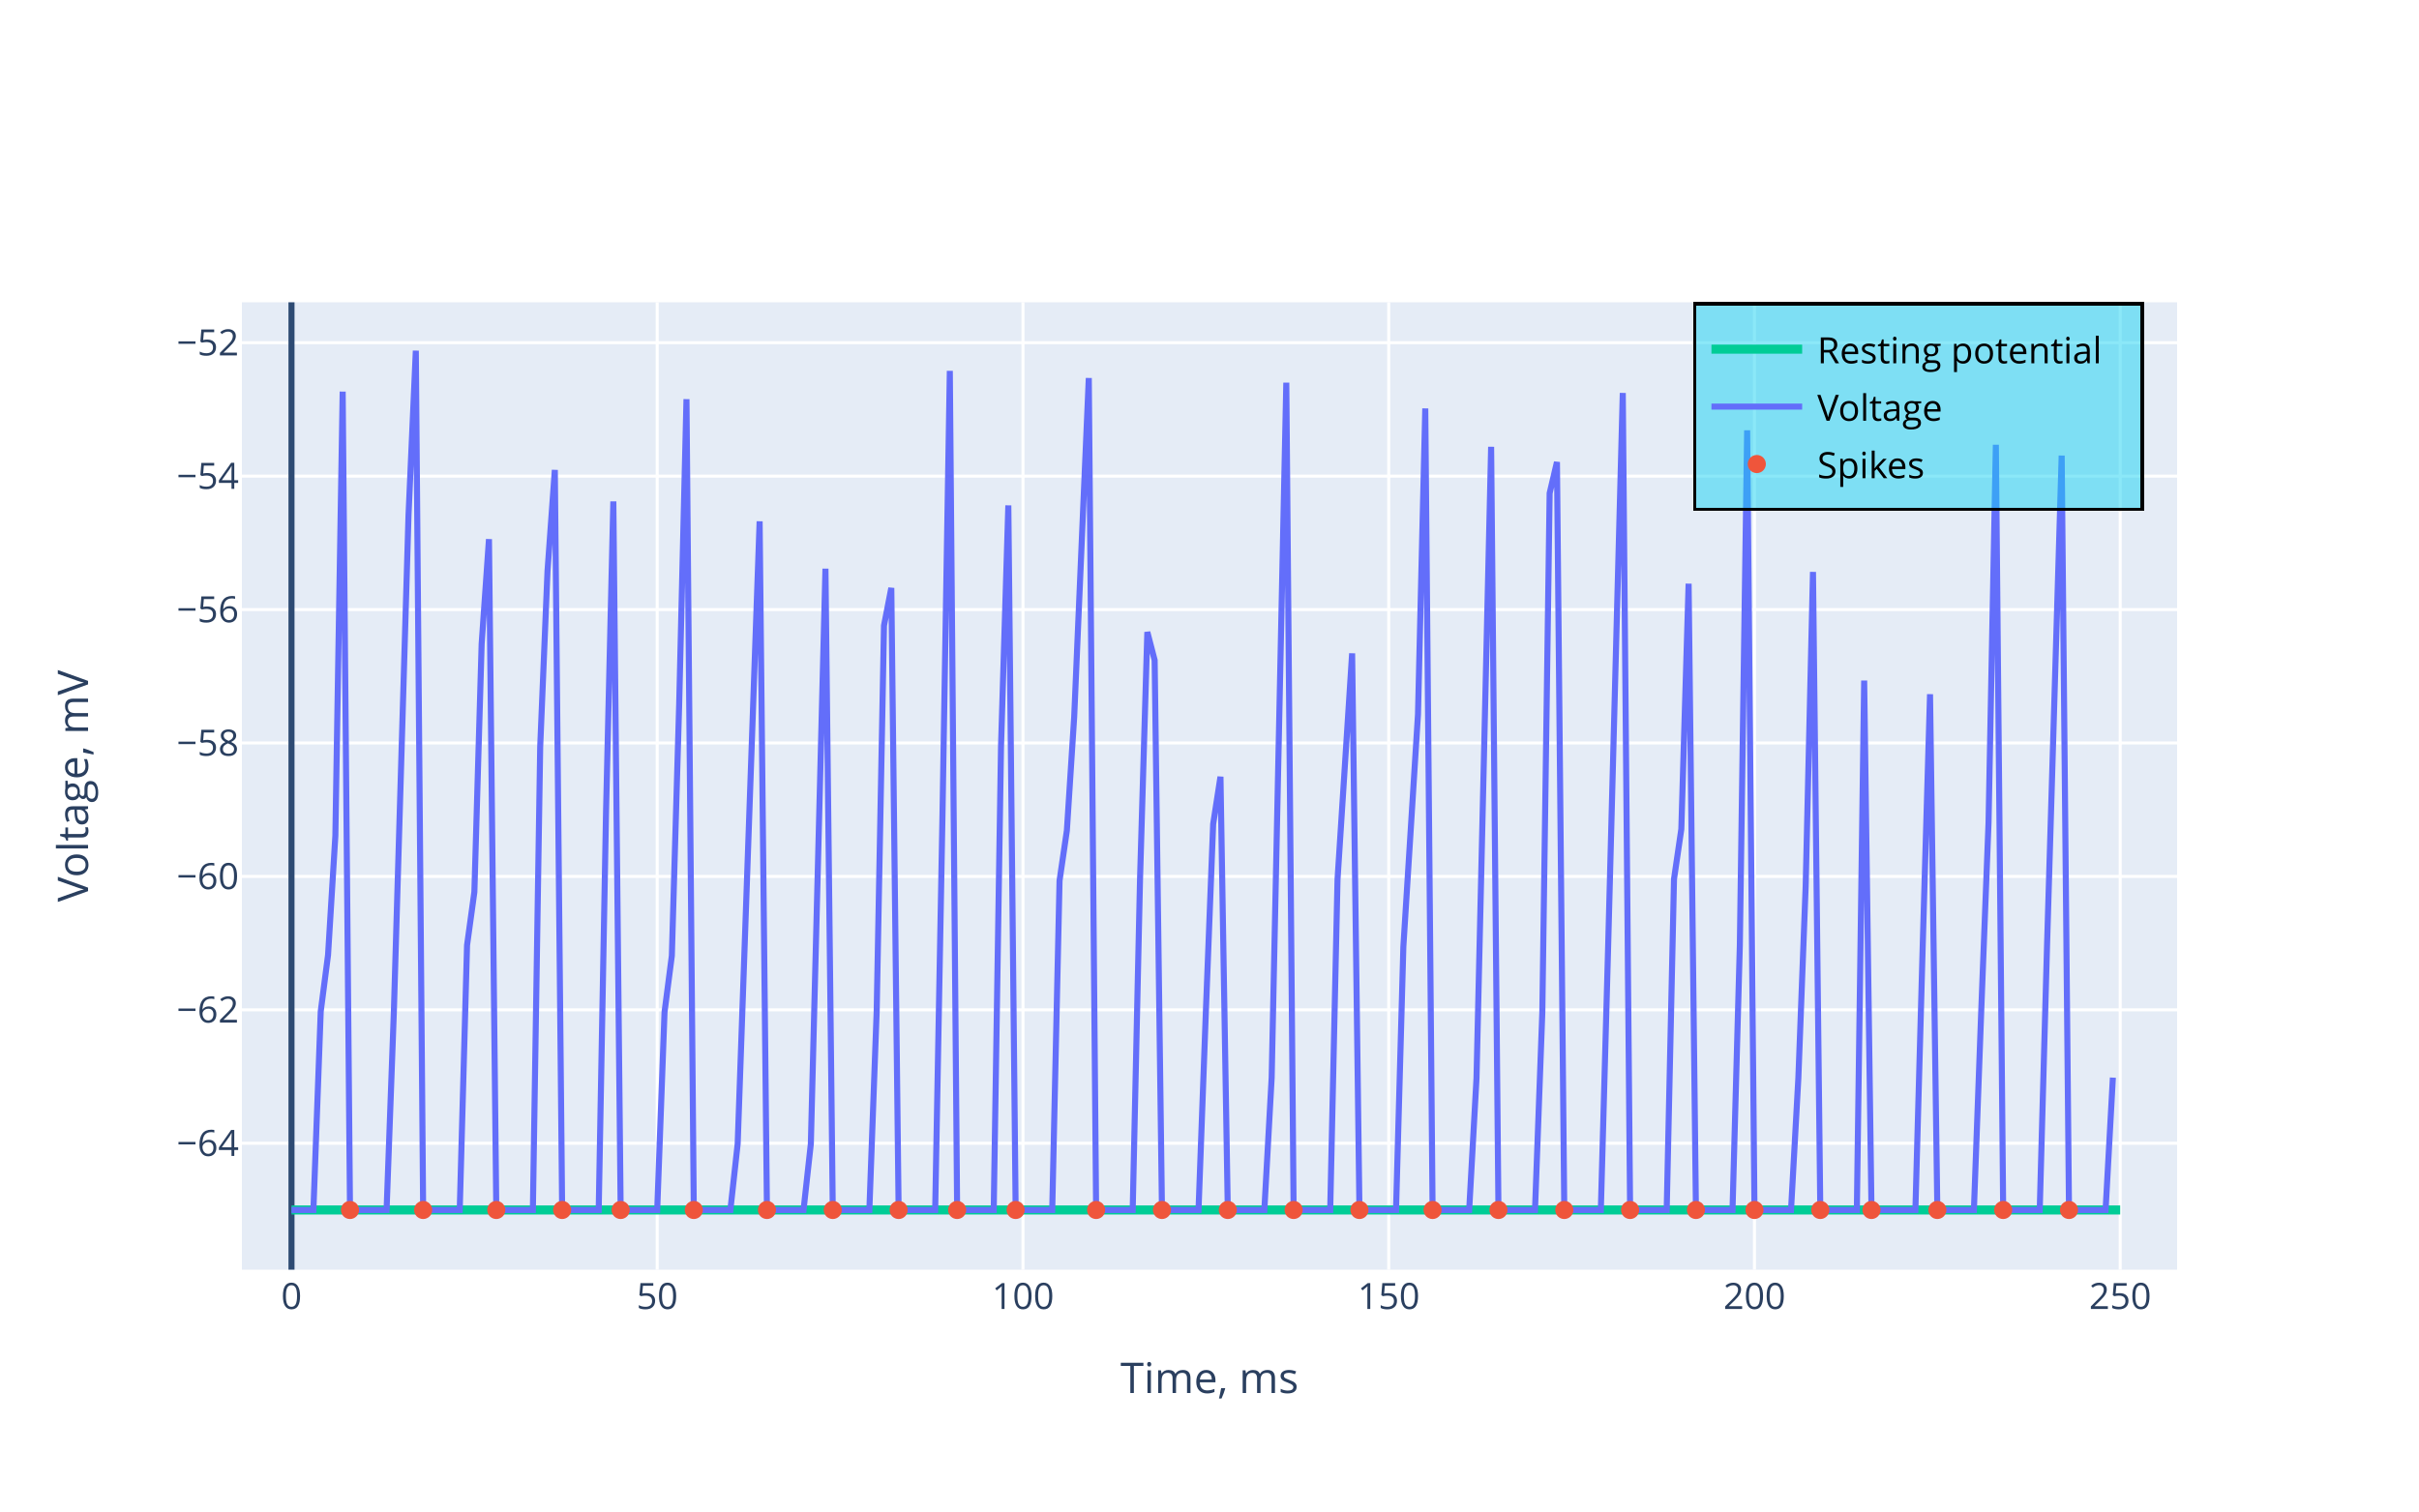
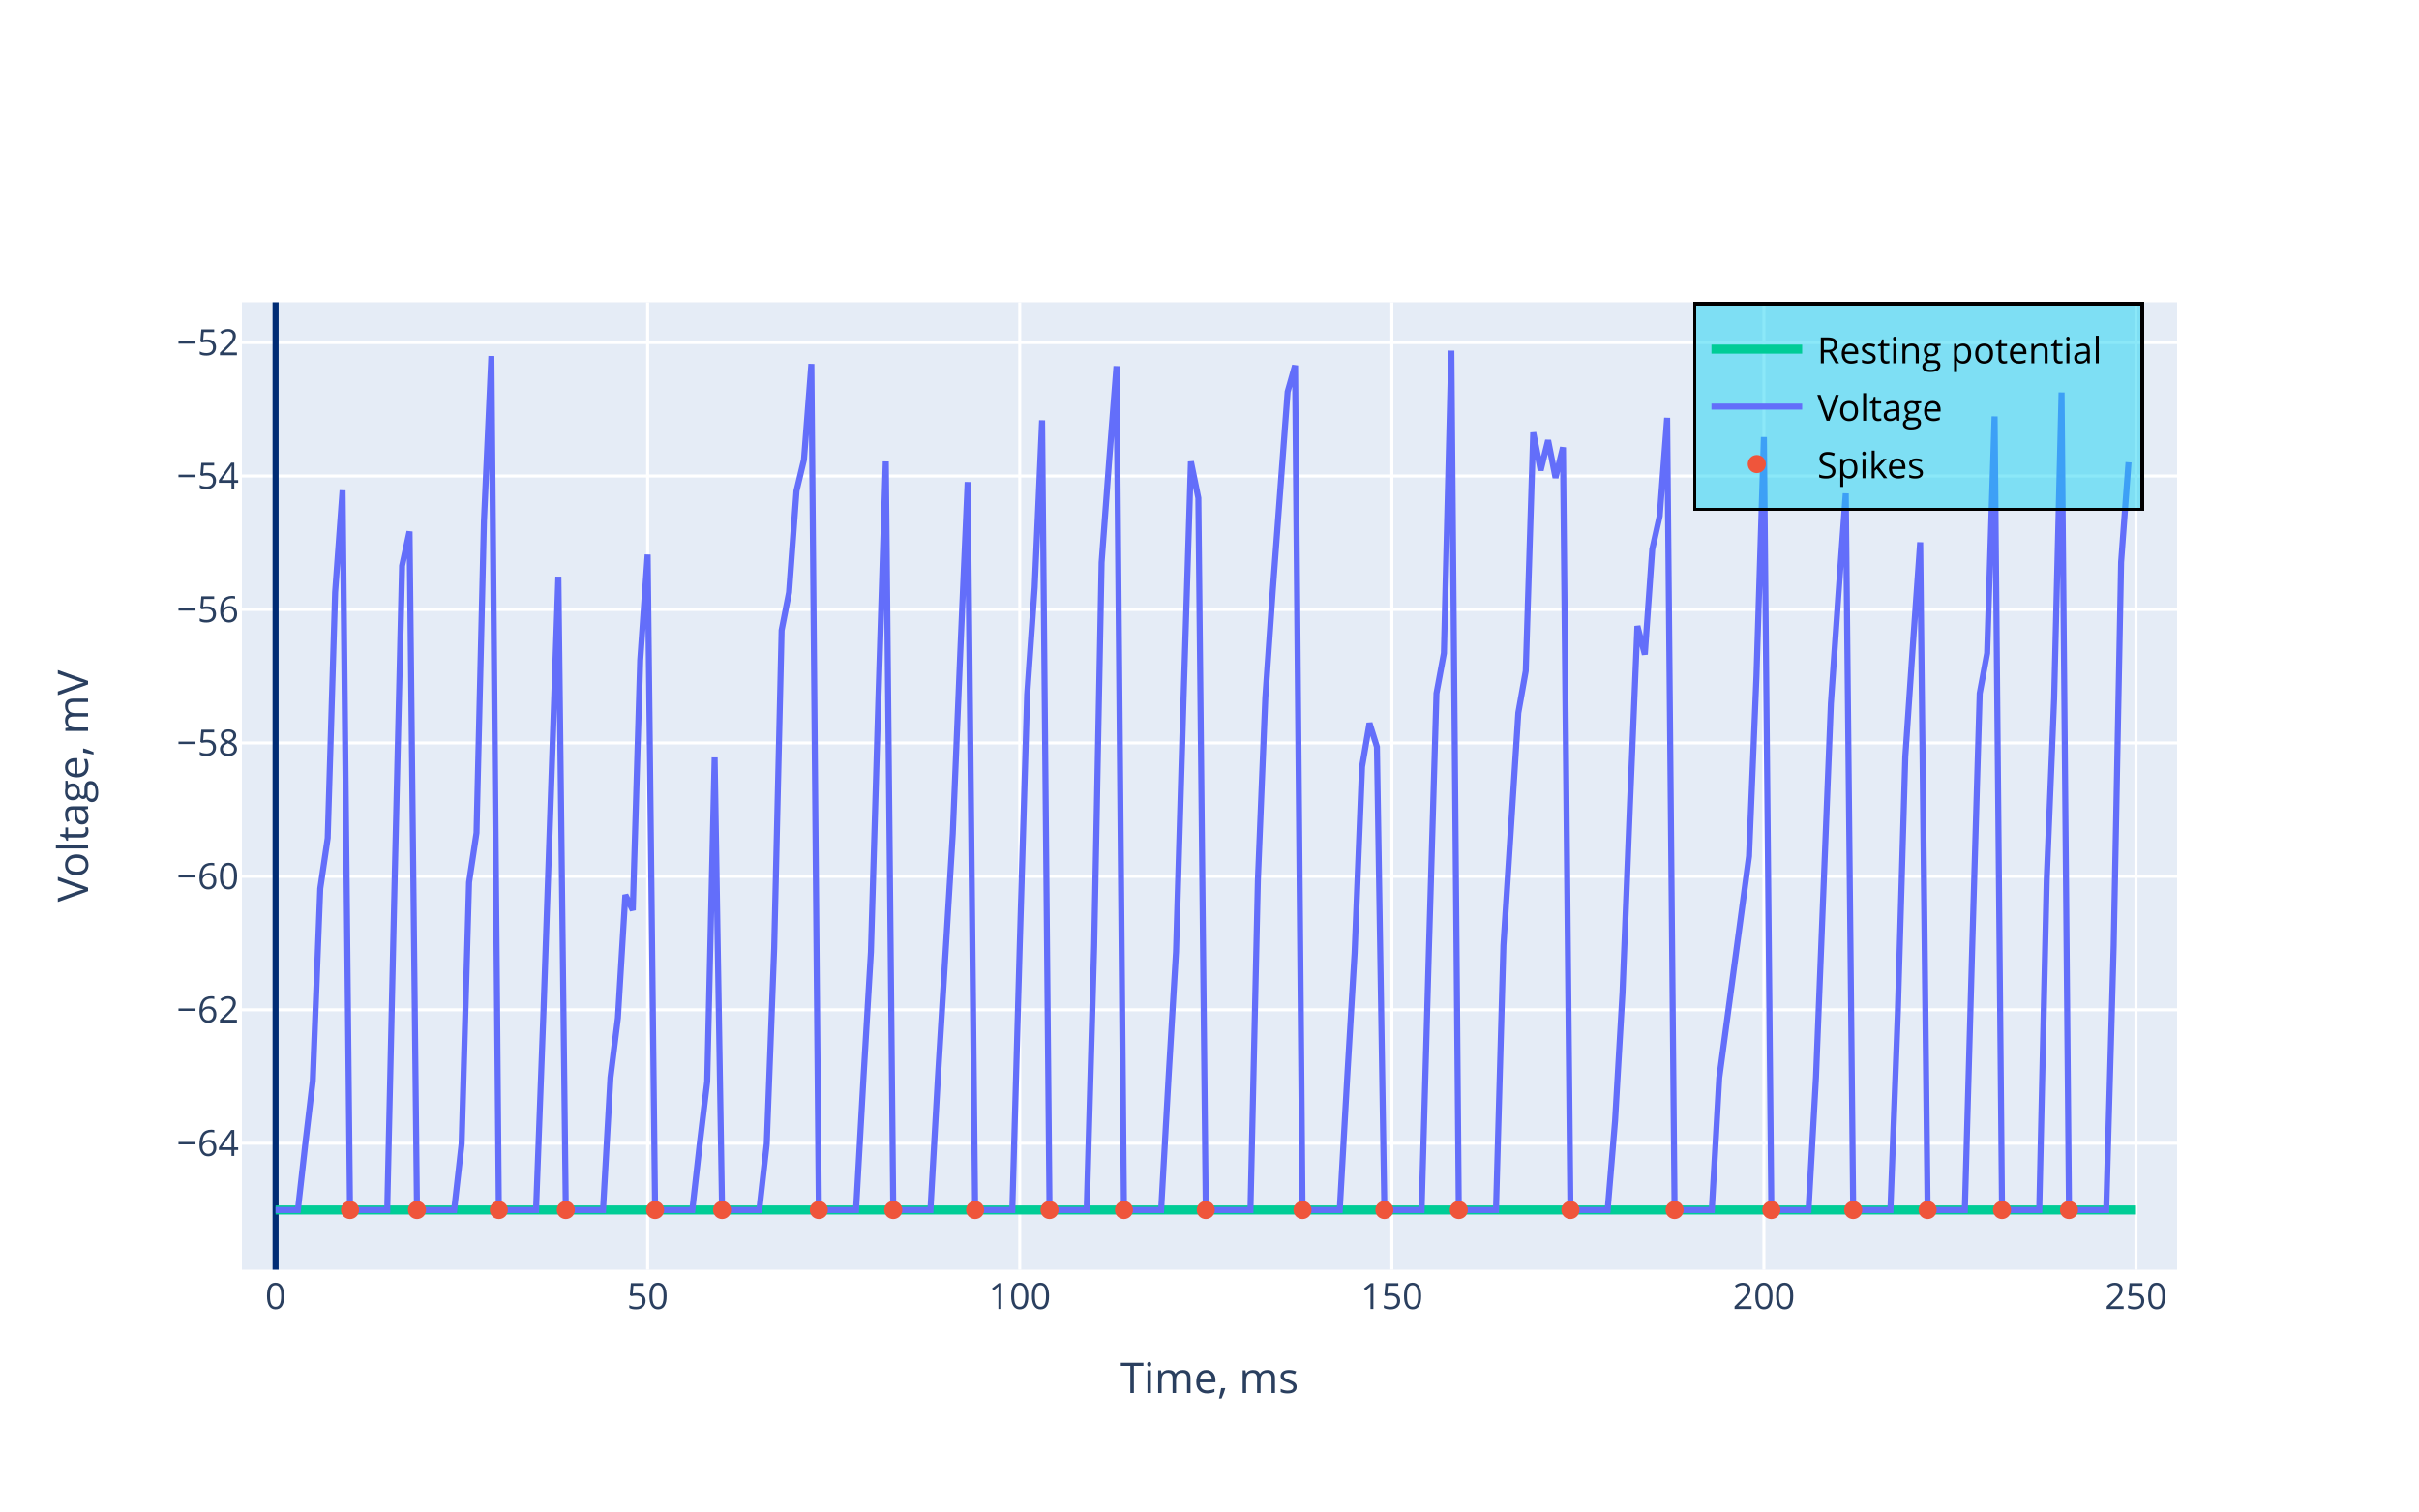
<svg xmlns="http://www.w3.org/2000/svg" class="main-svg" width="800" height="500" style="" viewBox="0 0 800 500">
  <rect x="0" y="0" width="800" height="500" style="fill: rgb(255, 255, 255); fill-opacity: 1;" />
-   <defs id="defs-ee73a1">
+   <defs id="defs-fdbb93">
    <g class="clips">
-       <clipPath id="clipee73a1xyplot" class="plotclip">
+       <clipPath id="clipfdbb93xyplot" class="plotclip">
        <rect width="640" height="320" />
      </clipPath>
-       <clipPath class="axesclip" id="clipee73a1x">
+       <clipPath class="axesclip" id="clipfdbb93x">
        <rect x="80" y="0" width="640" height="500" />
      </clipPath>
-       <clipPath class="axesclip" id="clipee73a1y">
+       <clipPath class="axesclip" id="clipfdbb93y">
        <rect x="0" y="100" width="800" height="320" />
      </clipPath>
-       <clipPath class="axesclip" id="clipee73a1xy">
+       <clipPath class="axesclip" id="clipfdbb93xy">
        <rect x="80" y="100" width="640" height="320" />
      </clipPath>
    </g>
    <g class="gradients" />
  </defs>
  <g class="bglayer">
    <rect class="bg" x="80" y="100" width="640" height="320" style="fill: rgb(229, 236, 246); fill-opacity: 1; stroke-width: 0;" />
  </g>
  <g class="layer-below">
    <g class="imagelayer" />
    <g class="shapelayer" />
  </g>
  <g class="cartesianlayer">
    <g class="subplot xy">
      <g class="layer-subplot">
        <g class="shapelayer" />
        <g class="imagelayer" />
      </g>
      <g class="gridlayer">
        <g class="x">
-           <path class="xgrid crisp" transform="translate(217.35,0)" d="M0,100v320" style="stroke: rgb(255, 255, 255); stroke-opacity: 1; stroke-width: 1px;" />
-           <path class="xgrid crisp" transform="translate(338.31,0)" d="M0,100v320" style="stroke: rgb(255, 255, 255); stroke-opacity: 1; stroke-width: 1px;" />
-           <path class="xgrid crisp" transform="translate(459.27,0)" d="M0,100v320" style="stroke: rgb(255, 255, 255); stroke-opacity: 1; stroke-width: 1px;" />
-           <path class="xgrid crisp" transform="translate(580.23,0)" d="M0,100v320" style="stroke: rgb(255, 255, 255); stroke-opacity: 1; stroke-width: 1px;" />
-           <path class="xgrid crisp" transform="translate(701.18,0)" d="M0,100v320" style="stroke: rgb(255, 255, 255); stroke-opacity: 1; stroke-width: 1px;" />
+           <path class="xgrid crisp" transform="translate(214.19,0)" d="M0,100v320" style="stroke: rgb(255, 255, 255); stroke-opacity: 1; stroke-width: 1px;" />
+           <path class="xgrid crisp" transform="translate(337.24,0)" d="M0,100v320" style="stroke: rgb(255, 255, 255); stroke-opacity: 1; stroke-width: 1px;" />
+           <path class="xgrid crisp" transform="translate(460.3,0)" d="M0,100v320" style="stroke: rgb(255, 255, 255); stroke-opacity: 1; stroke-width: 1px;" />
+           <path class="xgrid crisp" transform="translate(583.35,0)" d="M0,100v320" style="stroke: rgb(255, 255, 255); stroke-opacity: 1; stroke-width: 1px;" />
+           <path class="xgrid crisp" transform="translate(706.4,0)" d="M0,100v320" style="stroke: rgb(255, 255, 255); stroke-opacity: 1; stroke-width: 1px;" />
        </g>
        <g class="y">
          <path class="ygrid crisp" transform="translate(0,378.18)" d="M80,0h640" style="stroke: rgb(255, 255, 255); stroke-opacity: 1; stroke-width: 1px;" />
-           <path class="ygrid crisp" transform="translate(0,334.05)" d="M80,0h640" style="stroke: rgb(255, 255, 255); stroke-opacity: 1; stroke-width: 1px;" />
-           <path class="ygrid crisp" transform="translate(0,289.91)" d="M80,0h640" style="stroke: rgb(255, 255, 255); stroke-opacity: 1; stroke-width: 1px;" />
-           <path class="ygrid crisp" transform="translate(0,245.77)" d="M80,0h640" style="stroke: rgb(255, 255, 255); stroke-opacity: 1; stroke-width: 1px;" />
-           <path class="ygrid crisp" transform="translate(0,201.64)" d="M80,0h640" style="stroke: rgb(255, 255, 255); stroke-opacity: 1; stroke-width: 1px;" />
-           <path class="ygrid crisp" transform="translate(0,157.5)" d="M80,0h640" style="stroke: rgb(255, 255, 255); stroke-opacity: 1; stroke-width: 1px;" />
-           <path class="ygrid crisp" transform="translate(0,113.36)" d="M80,0h640" style="stroke: rgb(255, 255, 255); stroke-opacity: 1; stroke-width: 1px;" />
+           <path class="ygrid crisp" transform="translate(0,334.03)" d="M80,0h640" style="stroke: rgb(255, 255, 255); stroke-opacity: 1; stroke-width: 1px;" />
+           <path class="ygrid crisp" transform="translate(0,289.89)" d="M80,0h640" style="stroke: rgb(255, 255, 255); stroke-opacity: 1; stroke-width: 1px;" />
+           <path class="ygrid crisp" transform="translate(0,245.75)" d="M80,0h640" style="stroke: rgb(255, 255, 255); stroke-opacity: 1; stroke-width: 1px;" />
+           <path class="ygrid crisp" transform="translate(0,201.6)" d="M80,0h640" style="stroke: rgb(255, 255, 255); stroke-opacity: 1; stroke-width: 1px;" />
+           <path class="ygrid crisp" transform="translate(0,157.46)" d="M80,0h640" style="stroke: rgb(255, 255, 255); stroke-opacity: 1; stroke-width: 1px;" />
+           <path class="ygrid crisp" transform="translate(0,113.32)" d="M80,0h640" style="stroke: rgb(255, 255, 255); stroke-opacity: 1; stroke-width: 1px;" />
        </g>
      </g>
      <g class="zerolinelayer">
-         <path class="xzl zl crisp" transform="translate(96.4,0)" d="M0,100v320" style="stroke: rgb(46, 75, 115); stroke-opacity: 1; stroke-width: 2px;" />
+         <path class="xzl zl crisp" transform="translate(91.14,0)" d="M0,100v320" style="stroke: rgb(0, 44, 117); stroke-opacity: 1; stroke-width: 2px;" />
      </g>
      <path class="xlines-below" />
      <path class="ylines-below" />
      <g class="overlines-below" />
      <g class="xaxislayer-below" />
      <g class="yaxislayer-below" />
      <g class="overaxes-below" />
-       <g class="plot" transform="translate(80, 100)" clip-path="url('#clipee73a1xyplot')">
+       <g class="plot" transform="translate(80, 100)" clip-path="url('#clipfdbb93xyplot')">
        <g class="scatterlayer mlayer">
-           <g class="trace scatter trace1aacc60c-46f0-4ff7-a05c-959d903c5d66" style="stroke-miterlimit: 2; opacity: 1;">
+           <g class="trace scatter trace0b7b9756-6a3b-45e0-a275-cda5da3c0eb3" style="stroke-miterlimit: 2; opacity: 1;">
            <g class="fills" />
            <g class="errorbars" />
            <g class="lines">
-               <path class="js-line" d="M16.4,300.25L621.18,300.25" style="vector-effect: non-scaling-stroke; fill: none; stroke: rgb(0, 204, 150); stroke-opacity: 1; stroke-width: 3px; opacity: 1;" />
+               <path class="js-line" d="M11.14,300.25L626.4,300.25" style="vector-effect: non-scaling-stroke; fill: none; stroke: rgb(0, 204, 150); stroke-opacity: 1; stroke-width: 3px; opacity: 1;" />
            </g>
            <g class="points" />
            <g class="text" />
          </g>
-           <g class="trace scatter trace7c05cce0-8222-4cb8-ab54-c8e8aa248146" style="stroke-miterlimit: 2; opacity: 1;">
+           <g class="trace scatter trace4dea738e-9487-4d4b-bfd1-151cd78e9931" style="stroke-miterlimit: 2; opacity: 1;">
            <g class="fills" />
            <g class="errorbars" />
            <g class="lines">
-               <path class="js-line" d="M16.4,300.25L23.65,300.25L26.07,234.58L28.49,215.9L30.91,176.48L33.33,29.54L35.75,300.25L47.85,300.25L50.26,234.57L55.1,70.47L57.52,16L59.94,300.25L62.36,300.25L72.04,300.25L74.46,212.69L76.88,195.07L79.29,113L81.71,78.35L84.13,300.25L96.23,300.25L98.65,147.13L101.07,88.92L103.49,55.45L105.91,300.25L108.32,300.25L118,300.25L120.42,168.91L122.84,65.86L125.26,300.25L137.35,300.25L139.77,234.83L142.19,216.13L144.61,133.09L147.03,32.04L149.45,300.25L161.55,300.25L163.96,278.36L171.22,72.45L173.64,300.25L185.74,300.25L188.16,278.36L192.99,88.11L195.41,300.25L207.51,300.25L209.93,234.58L212.35,106.94L214.77,94.48L217.19,300.25L219.61,300.25L229.28,300.25L231.7,169.27L234.12,22.68L236.54,300.25L248.64,300.25L251.05,147.01L253.47,67.18L255.89,300.25L267.99,300.25L270.41,191.31L272.83,174.73L275.25,137.18L280.08,25.05L282.5,300.25L294.6,300.25L297.02,191.04L299.44,109.07L301.86,118.39L304.28,300.25L306.69,300.25L316.37,300.25L318.79,234.83L321.21,172.6L323.63,156.94L326.05,300.25L328.47,300.25L338.14,300.25L340.56,256.47L345.4,26.59L347.82,300.25L359.92,300.25L362.34,190.91L367.17,116.13L369.59,300.25L381.69,300.25L384.11,213.2L388.95,136.31L391.36,35.11L393.78,300.25L396.2,300.25L405.88,300.25L408.3,256.72L413.14,47.8L415.56,300.25L427.65,300.25L430.07,234.83L432.49,63.15L434.91,52.83L437.33,300.25L439.75,300.25L449.42,300.25L451.84,212.94L456.68,29.99L459.1,300.25L471.2,300.25L473.62,190.8L476.04,174.25L478.45,93.08L480.87,300.25L483.29,300.25L492.97,300.25L495.39,212.69L497.81,42.34L500.23,300.25L512.32,300.25L514.74,256.72L517.16,193.17L519.58,89.19L522,300.25L524.42,300.25L534.09,300.25L536.51,125.13L538.93,300.25L541.35,300.25L553.45,300.25L555.87,212.94L558.29,129.64L560.71,300.25L572.8,300.25L575.22,234.58L577.64,172.12L580.06,47.13L582.48,300.25L584.9,300.25L594.57,300.25L596.99,212.69L601.83,50.71L604.25,300.25L616.35,300.25L618.76,256.47" style="vector-effect: non-scaling-stroke; fill: none; stroke: rgb(99, 110, 250); stroke-opacity: 1; stroke-width: 2px; opacity: 1;" />
+               <path class="js-line" d="M11.14,300.25L18.52,300.25L20.98,278.36L23.44,257.53L25.91,193.93L28.37,177.23L30.83,95.91L33.29,62.2L35.75,300.25L48.06,300.25L50.52,191.03L52.98,87.14L55.44,75.81L57.9,300.25L60.36,300.25L70.2,300.25L72.67,278.36L75.13,191.85L77.59,175.49L80.05,72.36L82.51,17.79L84.97,300.25L87.43,300.25L97.28,300.25L99.74,234.57L104.66,90.76L107.12,300.25L119.43,300.25L121.89,256.46L124.35,236.71L126.81,196.02L129.27,201.1L131.73,118.36L134.19,83.45L136.65,300.25L148.96,300.25L151.42,278.36L153.88,257.78L156.34,150.55L158.8,300.25L161.26,300.25L171.11,300.25L173.57,278.36L176.03,213.74L178.49,108.49L180.95,95.95L183.41,62.38L185.87,52.09L188.33,20.4L190.8,300.25L193.26,300.25L203.1,300.25L205.56,256.57L208.02,214.92L210.48,131.76L212.94,52.65L215.41,300.25L227.71,300.25L230.17,256.58L235.09,175.78L237.56,116.16L240.02,59.46L242.48,300.25L254.78,300.25L257.24,212.84L259.7,129.79L262.17,94.31L264.63,39.04L267.09,300.25L279.39,300.25L281.85,212.93L284.31,86.08L286.78,52.74L289.24,21.13L291.7,300.25L304,300.25L306.46,256.46L308.93,214.81L311.39,131.66L313.85,52.67L316.31,64.75L318.77,300.25L321.23,300.25L333.54,300.25L336,191.15L338.46,130.79L340.92,95.27L345.84,29.59L348.3,20.89L350.76,300.25L353.22,300.25L363.07,300.25L365.53,256.63L367.99,215.22L370.45,153.69L372.91,139.19L375.37,147.05L377.83,300.25L380.3,300.25L390.14,300.25L392.6,212.68L395.06,129.37L397.52,116.07L399.98,16L402.44,300.25L414.75,300.25L417.21,212.67L422.13,135.81L424.59,121.94L427.06,43.06L429.52,55.6L431.98,45.64L434.44,58.06L436.9,47.98L439.36,300.25L451.67,300.25L454.13,270.75L456.59,228.4L459.05,166.22L461.51,107.08L463.97,116.5L466.43,81.68L468.89,70.7L471.35,38.22L473.81,300.25L486.12,300.25L488.58,256.57L498.43,183.26L500.89,123.54L503.35,44.58L505.81,300.25L518.11,300.25L520.57,256.46L525.5,132.72L527.96,97.1L530.42,63.22L532.88,300.25L545.19,300.25L547.65,234.57L550.11,150.31L552.57,114.1L555.03,79.39L557.49,300.25L569.8,300.25L572.26,212.68L574.72,129.38L577.18,116.07L579.64,37.76L582.1,300.25L594.41,300.25L596.87,191.15L599.33,131.04L601.79,29.82L604.25,300.25L606.71,300.25L616.56,300.25L619.02,212.93L621.48,85.99L623.94,52.91" style="vector-effect: non-scaling-stroke; fill: none; stroke: rgb(99, 110, 250); stroke-opacity: 1; stroke-width: 2px; opacity: 1;" />
            </g>
            <g class="points" />
            <g class="text" />
          </g>
-           <g class="trace scatter trace1734accd-51f2-407d-a3d0-cf6378fe0af5" style="stroke-miterlimit: 2; opacity: 1;">
+           <g class="trace scatter trace2dc5a9ee-b10d-4828-a8f7-bf69f225e887" style="stroke-miterlimit: 2; opacity: 1;">
            <g class="fills" />
            <g class="errorbars" />
            <g class="lines" />
            <g class="points">
              <path class="point" transform="translate(35.75,300.25)" d="M3,0A3,3 0 1,1 0,-3A3,3 0 0,1 3,0Z" style="opacity: 1; stroke-width: 0px; fill: rgb(239, 85, 59); fill-opacity: 1;" />
-               <path class="point" transform="translate(59.94,300.25)" d="M3,0A3,3 0 1,1 0,-3A3,3 0 0,1 3,0Z" style="opacity: 1; stroke-width: 0px; fill: rgb(239, 85, 59); fill-opacity: 1;" />
-               <path class="point" transform="translate(84.13,300.25)" d="M3,0A3,3 0 1,1 0,-3A3,3 0 0,1 3,0Z" style="opacity: 1; stroke-width: 0px; fill: rgb(239, 85, 59); fill-opacity: 1;" />
-               <path class="point" transform="translate(105.91,300.25)" d="M3,0A3,3 0 1,1 0,-3A3,3 0 0,1 3,0Z" style="opacity: 1; stroke-width: 0px; fill: rgb(239, 85, 59); fill-opacity: 1;" />
-               <path class="point" transform="translate(125.26,300.25)" d="M3,0A3,3 0 1,1 0,-3A3,3 0 0,1 3,0Z" style="opacity: 1; stroke-width: 0px; fill: rgb(239, 85, 59); fill-opacity: 1;" />
-               <path class="point" transform="translate(149.45,300.25)" d="M3,0A3,3 0 1,1 0,-3A3,3 0 0,1 3,0Z" style="opacity: 1; stroke-width: 0px; fill: rgb(239, 85, 59); fill-opacity: 1;" />
-               <path class="point" transform="translate(173.64,300.25)" d="M3,0A3,3 0 1,1 0,-3A3,3 0 0,1 3,0Z" style="opacity: 1; stroke-width: 0px; fill: rgb(239, 85, 59); fill-opacity: 1;" />
-               <path class="point" transform="translate(195.41,300.25)" d="M3,0A3,3 0 1,1 0,-3A3,3 0 0,1 3,0Z" style="opacity: 1; stroke-width: 0px; fill: rgb(239, 85, 59); fill-opacity: 1;" />
-               <path class="point" transform="translate(217.19,300.25)" d="M3,0A3,3 0 1,1 0,-3A3,3 0 0,1 3,0Z" style="opacity: 1; stroke-width: 0px; fill: rgb(239, 85, 59); fill-opacity: 1;" />
-               <path class="point" transform="translate(236.54,300.25)" d="M3,0A3,3 0 1,1 0,-3A3,3 0 0,1 3,0Z" style="opacity: 1; stroke-width: 0px; fill: rgb(239, 85, 59); fill-opacity: 1;" />
-               <path class="point" transform="translate(255.89,300.25)" d="M3,0A3,3 0 1,1 0,-3A3,3 0 0,1 3,0Z" style="opacity: 1; stroke-width: 0px; fill: rgb(239, 85, 59); fill-opacity: 1;" />
-               <path class="point" transform="translate(282.5,300.25)" d="M3,0A3,3 0 1,1 0,-3A3,3 0 0,1 3,0Z" style="opacity: 1; stroke-width: 0px; fill: rgb(239, 85, 59); fill-opacity: 1;" />
-               <path class="point" transform="translate(304.28,300.25)" d="M3,0A3,3 0 1,1 0,-3A3,3 0 0,1 3,0Z" style="opacity: 1; stroke-width: 0px; fill: rgb(239, 85, 59); fill-opacity: 1;" />
-               <path class="point" transform="translate(326.05,300.25)" d="M3,0A3,3 0 1,1 0,-3A3,3 0 0,1 3,0Z" style="opacity: 1; stroke-width: 0px; fill: rgb(239, 85, 59); fill-opacity: 1;" />
-               <path class="point" transform="translate(347.82,300.25)" d="M3,0A3,3 0 1,1 0,-3A3,3 0 0,1 3,0Z" style="opacity: 1; stroke-width: 0px; fill: rgb(239, 85, 59); fill-opacity: 1;" />
-               <path class="point" transform="translate(369.59,300.25)" d="M3,0A3,3 0 1,1 0,-3A3,3 0 0,1 3,0Z" style="opacity: 1; stroke-width: 0px; fill: rgb(239, 85, 59); fill-opacity: 1;" />
-               <path class="point" transform="translate(393.78,300.25)" d="M3,0A3,3 0 1,1 0,-3A3,3 0 0,1 3,0Z" style="opacity: 1; stroke-width: 0px; fill: rgb(239, 85, 59); fill-opacity: 1;" />
-               <path class="point" transform="translate(415.56,300.25)" d="M3,0A3,3 0 1,1 0,-3A3,3 0 0,1 3,0Z" style="opacity: 1; stroke-width: 0px; fill: rgb(239, 85, 59); fill-opacity: 1;" />
-               <path class="point" transform="translate(437.33,300.25)" d="M3,0A3,3 0 1,1 0,-3A3,3 0 0,1 3,0Z" style="opacity: 1; stroke-width: 0px; fill: rgb(239, 85, 59); fill-opacity: 1;" />
-               <path class="point" transform="translate(459.1,300.25)" d="M3,0A3,3 0 1,1 0,-3A3,3 0 0,1 3,0Z" style="opacity: 1; stroke-width: 0px; fill: rgb(239, 85, 59); fill-opacity: 1;" />
-               <path class="point" transform="translate(480.87,300.25)" d="M3,0A3,3 0 1,1 0,-3A3,3 0 0,1 3,0Z" style="opacity: 1; stroke-width: 0px; fill: rgb(239, 85, 59); fill-opacity: 1;" />
-               <path class="point" transform="translate(500.23,300.25)" d="M3,0A3,3 0 1,1 0,-3A3,3 0 0,1 3,0Z" style="opacity: 1; stroke-width: 0px; fill: rgb(239, 85, 59); fill-opacity: 1;" />
-               <path class="point" transform="translate(522,300.25)" d="M3,0A3,3 0 1,1 0,-3A3,3 0 0,1 3,0Z" style="opacity: 1; stroke-width: 0px; fill: rgb(239, 85, 59); fill-opacity: 1;" />
-               <path class="point" transform="translate(538.93,300.25)" d="M3,0A3,3 0 1,1 0,-3A3,3 0 0,1 3,0Z" style="opacity: 1; stroke-width: 0px; fill: rgb(239, 85, 59); fill-opacity: 1;" />
-               <path class="point" transform="translate(560.71,300.25)" d="M3,0A3,3 0 1,1 0,-3A3,3 0 0,1 3,0Z" style="opacity: 1; stroke-width: 0px; fill: rgb(239, 85, 59); fill-opacity: 1;" />
-               <path class="point" transform="translate(582.48,300.25)" d="M3,0A3,3 0 1,1 0,-3A3,3 0 0,1 3,0Z" style="opacity: 1; stroke-width: 0px; fill: rgb(239, 85, 59); fill-opacity: 1;" />
+               <path class="point" transform="translate(57.9,300.25)" d="M3,0A3,3 0 1,1 0,-3A3,3 0 0,1 3,0Z" style="opacity: 1; stroke-width: 0px; fill: rgb(239, 85, 59); fill-opacity: 1;" />
+               <path class="point" transform="translate(84.97,300.25)" d="M3,0A3,3 0 1,1 0,-3A3,3 0 0,1 3,0Z" style="opacity: 1; stroke-width: 0px; fill: rgb(239, 85, 59); fill-opacity: 1;" />
+               <path class="point" transform="translate(107.12,300.25)" d="M3,0A3,3 0 1,1 0,-3A3,3 0 0,1 3,0Z" style="opacity: 1; stroke-width: 0px; fill: rgb(239, 85, 59); fill-opacity: 1;" />
+               <path class="point" transform="translate(136.65,300.25)" d="M3,0A3,3 0 1,1 0,-3A3,3 0 0,1 3,0Z" style="opacity: 1; stroke-width: 0px; fill: rgb(239, 85, 59); fill-opacity: 1;" />
+               <path class="point" transform="translate(158.8,300.25)" d="M3,0A3,3 0 1,1 0,-3A3,3 0 0,1 3,0Z" style="opacity: 1; stroke-width: 0px; fill: rgb(239, 85, 59); fill-opacity: 1;" />
+               <path class="point" transform="translate(190.8,300.25)" d="M3,0A3,3 0 1,1 0,-3A3,3 0 0,1 3,0Z" style="opacity: 1; stroke-width: 0px; fill: rgb(239, 85, 59); fill-opacity: 1;" />
+               <path class="point" transform="translate(215.41,300.25)" d="M3,0A3,3 0 1,1 0,-3A3,3 0 0,1 3,0Z" style="opacity: 1; stroke-width: 0px; fill: rgb(239, 85, 59); fill-opacity: 1;" />
+               <path class="point" transform="translate(242.48,300.25)" d="M3,0A3,3 0 1,1 0,-3A3,3 0 0,1 3,0Z" style="opacity: 1; stroke-width: 0px; fill: rgb(239, 85, 59); fill-opacity: 1;" />
+               <path class="point" transform="translate(267.09,300.25)" d="M3,0A3,3 0 1,1 0,-3A3,3 0 0,1 3,0Z" style="opacity: 1; stroke-width: 0px; fill: rgb(239, 85, 59); fill-opacity: 1;" />
+               <path class="point" transform="translate(291.7,300.25)" d="M3,0A3,3 0 1,1 0,-3A3,3 0 0,1 3,0Z" style="opacity: 1; stroke-width: 0px; fill: rgb(239, 85, 59); fill-opacity: 1;" />
+               <path class="point" transform="translate(318.77,300.25)" d="M3,0A3,3 0 1,1 0,-3A3,3 0 0,1 3,0Z" style="opacity: 1; stroke-width: 0px; fill: rgb(239, 85, 59); fill-opacity: 1;" />
+               <path class="point" transform="translate(350.76,300.25)" d="M3,0A3,3 0 1,1 0,-3A3,3 0 0,1 3,0Z" style="opacity: 1; stroke-width: 0px; fill: rgb(239, 85, 59); fill-opacity: 1;" />
+               <path class="point" transform="translate(377.83,300.25)" d="M3,0A3,3 0 1,1 0,-3A3,3 0 0,1 3,0Z" style="opacity: 1; stroke-width: 0px; fill: rgb(239, 85, 59); fill-opacity: 1;" />
+               <path class="point" transform="translate(402.44,300.25)" d="M3,0A3,3 0 1,1 0,-3A3,3 0 0,1 3,0Z" style="opacity: 1; stroke-width: 0px; fill: rgb(239, 85, 59); fill-opacity: 1;" />
+               <path class="point" transform="translate(439.36,300.25)" d="M3,0A3,3 0 1,1 0,-3A3,3 0 0,1 3,0Z" style="opacity: 1; stroke-width: 0px; fill: rgb(239, 85, 59); fill-opacity: 1;" />
+               <path class="point" transform="translate(473.81,300.25)" d="M3,0A3,3 0 1,1 0,-3A3,3 0 0,1 3,0Z" style="opacity: 1; stroke-width: 0px; fill: rgb(239, 85, 59); fill-opacity: 1;" />
+               <path class="point" transform="translate(505.81,300.25)" d="M3,0A3,3 0 1,1 0,-3A3,3 0 0,1 3,0Z" style="opacity: 1; stroke-width: 0px; fill: rgb(239, 85, 59); fill-opacity: 1;" />
+               <path class="point" transform="translate(532.88,300.25)" d="M3,0A3,3 0 1,1 0,-3A3,3 0 0,1 3,0Z" style="opacity: 1; stroke-width: 0px; fill: rgb(239, 85, 59); fill-opacity: 1;" />
+               <path class="point" transform="translate(557.49,300.25)" d="M3,0A3,3 0 1,1 0,-3A3,3 0 0,1 3,0Z" style="opacity: 1; stroke-width: 0px; fill: rgb(239, 85, 59); fill-opacity: 1;" />
+               <path class="point" transform="translate(582.1,300.25)" d="M3,0A3,3 0 1,1 0,-3A3,3 0 0,1 3,0Z" style="opacity: 1; stroke-width: 0px; fill: rgb(239, 85, 59); fill-opacity: 1;" />
              <path class="point" transform="translate(604.25,300.25)" d="M3,0A3,3 0 1,1 0,-3A3,3 0 0,1 3,0Z" style="opacity: 1; stroke-width: 0px; fill: rgb(239, 85, 59); fill-opacity: 1;" />
            </g>
            <g class="text" />
          </g>
        </g>
      </g>
      <g class="overplot" />
      <path class="xlines-above crisp" d="M0,0" style="fill: none;" />
      <path class="ylines-above crisp" d="M0,0" style="fill: none;" />
      <g class="overlines-above" />
      <g class="xaxislayer-above">
        <g class="xtick">
-           <text text-anchor="middle" x="0" y="433" transform="translate(96.4,0)" style="font-family: 'Open Sans', verdana, arial, sans-serif; font-size: 12px; fill: rgb(42, 63, 95); fill-opacity: 1; white-space: pre;">0</text>
-         </g>
-         <g class="xtick">
-           <text text-anchor="middle" x="0" y="433" transform="translate(217.35,0)" style="font-family: 'Open Sans', verdana, arial, sans-serif; font-size: 12px; fill: rgb(42, 63, 95); fill-opacity: 1; white-space: pre;">50</text>
-         </g>
-         <g class="xtick">
-           <text text-anchor="middle" x="0" y="433" transform="translate(338.31,0)" style="font-family: 'Open Sans', verdana, arial, sans-serif; font-size: 12px; fill: rgb(42, 63, 95); fill-opacity: 1; white-space: pre;">100</text>
-         </g>
-         <g class="xtick">
-           <text text-anchor="middle" x="0" y="433" transform="translate(459.27,0)" style="font-family: 'Open Sans', verdana, arial, sans-serif; font-size: 12px; fill: rgb(42, 63, 95); fill-opacity: 1; white-space: pre;">150</text>
-         </g>
-         <g class="xtick">
-           <text text-anchor="middle" x="0" y="433" transform="translate(580.23,0)" style="font-family: 'Open Sans', verdana, arial, sans-serif; font-size: 12px; fill: rgb(42, 63, 95); fill-opacity: 1; white-space: pre;">200</text>
-         </g>
-         <g class="xtick">
-           <text text-anchor="middle" x="0" y="433" transform="translate(701.18,0)" style="font-family: 'Open Sans', verdana, arial, sans-serif; font-size: 12px; fill: rgb(42, 63, 95); fill-opacity: 1; white-space: pre;">250</text>
+           <text text-anchor="middle" x="0" y="433" transform="translate(91.14,0)" style="font-family: 'Open Sans', verdana, arial, sans-serif; font-size: 12px; fill: rgb(42, 63, 95); fill-opacity: 1; white-space: pre;">0</text>
+         </g>
+         <g class="xtick">
+           <text text-anchor="middle" x="0" y="433" transform="translate(214.19,0)" style="font-family: 'Open Sans', verdana, arial, sans-serif; font-size: 12px; fill: rgb(42, 63, 95); fill-opacity: 1; white-space: pre;">50</text>
+         </g>
+         <g class="xtick">
+           <text text-anchor="middle" x="0" y="433" transform="translate(337.24,0)" style="font-family: 'Open Sans', verdana, arial, sans-serif; font-size: 12px; fill: rgb(42, 63, 95); fill-opacity: 1; white-space: pre;">100</text>
+         </g>
+         <g class="xtick">
+           <text text-anchor="middle" x="0" y="433" transform="translate(460.3,0)" style="font-family: 'Open Sans', verdana, arial, sans-serif; font-size: 12px; fill: rgb(42, 63, 95); fill-opacity: 1; white-space: pre;">150</text>
+         </g>
+         <g class="xtick">
+           <text text-anchor="middle" x="0" y="433" transform="translate(583.35,0)" style="font-family: 'Open Sans', verdana, arial, sans-serif; font-size: 12px; fill: rgb(42, 63, 95); fill-opacity: 1; white-space: pre;">200</text>
+         </g>
+         <g class="xtick">
+           <text text-anchor="middle" x="0" y="433" transform="translate(706.4,0)" style="font-family: 'Open Sans', verdana, arial, sans-serif; font-size: 12px; fill: rgb(42, 63, 95); fill-opacity: 1; white-space: pre;">250</text>
        </g>
      </g>
      <g class="yaxislayer-above">
        <g class="ytick">
          <text text-anchor="end" x="79" y="4.2" transform="translate(0,378.18)" style="font-family: 'Open Sans', verdana, arial, sans-serif; font-size: 12px; fill: rgb(42, 63, 95); fill-opacity: 1; white-space: pre;">−64</text>
        </g>
        <g class="ytick">
-           <text text-anchor="end" x="79" y="4.2" transform="translate(0,334.05)" style="font-family: 'Open Sans', verdana, arial, sans-serif; font-size: 12px; fill: rgb(42, 63, 95); fill-opacity: 1; white-space: pre;">−62</text>
-         </g>
-         <g class="ytick">
-           <text text-anchor="end" x="79" y="4.2" transform="translate(0,289.91)" style="font-family: 'Open Sans', verdana, arial, sans-serif; font-size: 12px; fill: rgb(42, 63, 95); fill-opacity: 1; white-space: pre;">−60</text>
-         </g>
-         <g class="ytick">
-           <text text-anchor="end" x="79" y="4.2" transform="translate(0,245.77)" style="font-family: 'Open Sans', verdana, arial, sans-serif; font-size: 12px; fill: rgb(42, 63, 95); fill-opacity: 1; white-space: pre;">−58</text>
-         </g>
-         <g class="ytick">
-           <text text-anchor="end" x="79" y="4.2" transform="translate(0,201.64)" style="font-family: 'Open Sans', verdana, arial, sans-serif; font-size: 12px; fill: rgb(42, 63, 95); fill-opacity: 1; white-space: pre;">−56</text>
-         </g>
-         <g class="ytick">
-           <text text-anchor="end" x="79" y="4.2" transform="translate(0,157.5)" style="font-family: 'Open Sans', verdana, arial, sans-serif; font-size: 12px; fill: rgb(42, 63, 95); fill-opacity: 1; white-space: pre;">−54</text>
-         </g>
-         <g class="ytick">
-           <text text-anchor="end" x="79" y="4.2" transform="translate(0,113.36)" style="font-family: 'Open Sans', verdana, arial, sans-serif; font-size: 12px; fill: rgb(42, 63, 95); fill-opacity: 1; white-space: pre;">−52</text>
+           <text text-anchor="end" x="79" y="4.2" transform="translate(0,334.03)" style="font-family: 'Open Sans', verdana, arial, sans-serif; font-size: 12px; fill: rgb(42, 63, 95); fill-opacity: 1; white-space: pre;">−62</text>
+         </g>
+         <g class="ytick">
+           <text text-anchor="end" x="79" y="4.2" transform="translate(0,289.89)" style="font-family: 'Open Sans', verdana, arial, sans-serif; font-size: 12px; fill: rgb(42, 63, 95); fill-opacity: 1; white-space: pre;">−60</text>
+         </g>
+         <g class="ytick">
+           <text text-anchor="end" x="79" y="4.2" transform="translate(0,245.75)" style="font-family: 'Open Sans', verdana, arial, sans-serif; font-size: 12px; fill: rgb(42, 63, 95); fill-opacity: 1; white-space: pre;">−58</text>
+         </g>
+         <g class="ytick">
+           <text text-anchor="end" x="79" y="4.2" transform="translate(0,201.6)" style="font-family: 'Open Sans', verdana, arial, sans-serif; font-size: 12px; fill: rgb(42, 63, 95); fill-opacity: 1; white-space: pre;">−56</text>
+         </g>
+         <g class="ytick">
+           <text text-anchor="end" x="79" y="4.2" transform="translate(0,157.46)" style="font-family: 'Open Sans', verdana, arial, sans-serif; font-size: 12px; fill: rgb(42, 63, 95); fill-opacity: 1; white-space: pre;">−54</text>
+         </g>
+         <g class="ytick">
+           <text text-anchor="end" x="79" y="4.2" transform="translate(0,113.32)" style="font-family: 'Open Sans', verdana, arial, sans-serif; font-size: 12px; fill: rgb(42, 63, 95); fill-opacity: 1; white-space: pre;">−52</text>
        </g>
      </g>
      <g class="overaxes-above" />
    </g>
  </g>
  <g class="polarlayer" />
  <g class="ternarylayer" />
  <g class="geolayer" />
  <g class="funnelarealayer" />
  <g class="pielayer" />
  <g class="treemaplayer" />
  <g class="sunburstlayer" />
  <g class="glimages" />
-   <defs id="topdefs-ee73a1">
+   <defs id="topdefs-fdbb93">
    <g class="clips" />
-     <clipPath id="legendee73a1">
+     <clipPath id="legendfdbb93">
      <rect width="147" height="67" x="1" y="1" />
    </clipPath>
  </defs>
  <g class="layer-above">
    <g class="imagelayer" />
    <g class="shapelayer" />
  </g>
  <g class="infolayer">
    <g class="legend" pointer-events="all" transform="translate(560, 100)">
      <rect class="bg" shape-rendering="crispEdges" width="148" height="68" x="0.5" y="0.5" style="stroke: rgb(0, 0, 0); stroke-opacity: 1; fill: rgb(25, 211, 243); fill-opacity: 0.5; stroke-width: 1px;" />
-       <g class="scrollbox" transform="translate(0, 0)" clip-path="url('#legendee73a1')">
+       <g class="scrollbox" transform="translate(0, 0)" clip-path="url('#legendfdbb93')">
        <g class="groups">
          <g class="traces" transform="translate(1, 15.5)" style="opacity: 1;">
            <text class="legendtext user-select-none" text-anchor="start" x="40" y="4.68" style="font-family: 'Open Sans', verdana, arial, sans-serif; font-size: 12px; fill: rgb(0, 0, 0); fill-opacity: 1; white-space: pre;">Resting potential</text>
            <g class="layers" style="opacity: 1;">
              <g class="legendfill" />
              <g class="legendlines">
                <path class="js-line" d="M5,0h30" style="fill: none; stroke: rgb(0, 204, 150); stroke-opacity: 1; stroke-width: 3px;" />
              </g>
              <g class="legendsymbols">
                <g class="legendpoints" />
              </g>
            </g>
            <rect class="legendtoggle" pointer-events="all" x="0" y="-9.5" width="141.516" height="19" style="cursor: pointer; fill: rgb(0, 0, 0); fill-opacity: 0;" />
          </g>
          <g class="traces" transform="translate(1, 34.5)" style="opacity: 1;">
            <text class="legendtext user-select-none" text-anchor="start" x="40" y="4.68" style="font-family: 'Open Sans', verdana, arial, sans-serif; font-size: 12px; fill: rgb(0, 0, 0); fill-opacity: 1; white-space: pre;">Voltage</text>
            <g class="layers" style="opacity: 1;">
              <g class="legendfill" />
              <g class="legendlines">
                <path class="js-line" d="M5,0h30" style="fill: none; stroke: rgb(99, 110, 250); stroke-opacity: 1; stroke-width: 2px;" />
              </g>
              <g class="legendsymbols">
                <g class="legendpoints" />
              </g>
            </g>
            <rect class="legendtoggle" pointer-events="all" x="0" y="-9.5" width="141.516" height="19" style="cursor: pointer; fill: rgb(0, 0, 0); fill-opacity: 0;" />
          </g>
          <g class="traces" transform="translate(1, 53.5)" style="opacity: 1;">
            <text class="legendtext user-select-none" text-anchor="start" x="40" y="4.68" style="font-family: 'Open Sans', verdana, arial, sans-serif; font-size: 12px; fill: rgb(0, 0, 0); fill-opacity: 1; white-space: pre;">Spikes</text>
            <g class="layers" style="opacity: 1;">
              <g class="legendfill" />
              <g class="legendlines" />
              <g class="legendsymbols">
                <g class="legendpoints">
                  <path class="scatterpts" transform="translate(20,0)" d="M3,0A3,3 0 1,1 0,-3A3,3 0 0,1 3,0Z" style="opacity: 1; stroke-width: 0px; fill: rgb(239, 85, 59); fill-opacity: 1;" />
                </g>
              </g>
            </g>
            <rect class="legendtoggle" pointer-events="all" x="0" y="-9.5" width="141.516" height="19" style="cursor: pointer; fill: rgb(0, 0, 0); fill-opacity: 0;" />
          </g>
        </g>
      </g>
      <rect class="scrollbar" rx="20" ry="3" width="0" height="0" x="0" y="0" style="fill: rgb(128, 139, 164); fill-opacity: 1;" />
    </g>
    <g class="g-gtitle" />
    <g class="g-xtitle">
      <text class="xtitle" x="400" y="460.8" text-anchor="middle" style="font-family: 'Open Sans', verdana, arial, sans-serif; font-size: 14px; fill: rgb(42, 63, 95); opacity: 1; font-weight: normal; white-space: pre;">Time, ms</text>
    </g>
    <g class="g-ytitle">
      <text class="ytitle" transform="rotate(-90,29.12188,260)" x="29.122" y="260" text-anchor="middle" style="font-family: 'Open Sans', verdana, arial, sans-serif; font-size: 14px; fill: rgb(42, 63, 95); opacity: 1; font-weight: normal; white-space: pre;">Voltage, mV</text>
    </g>
  </g>
</svg>
